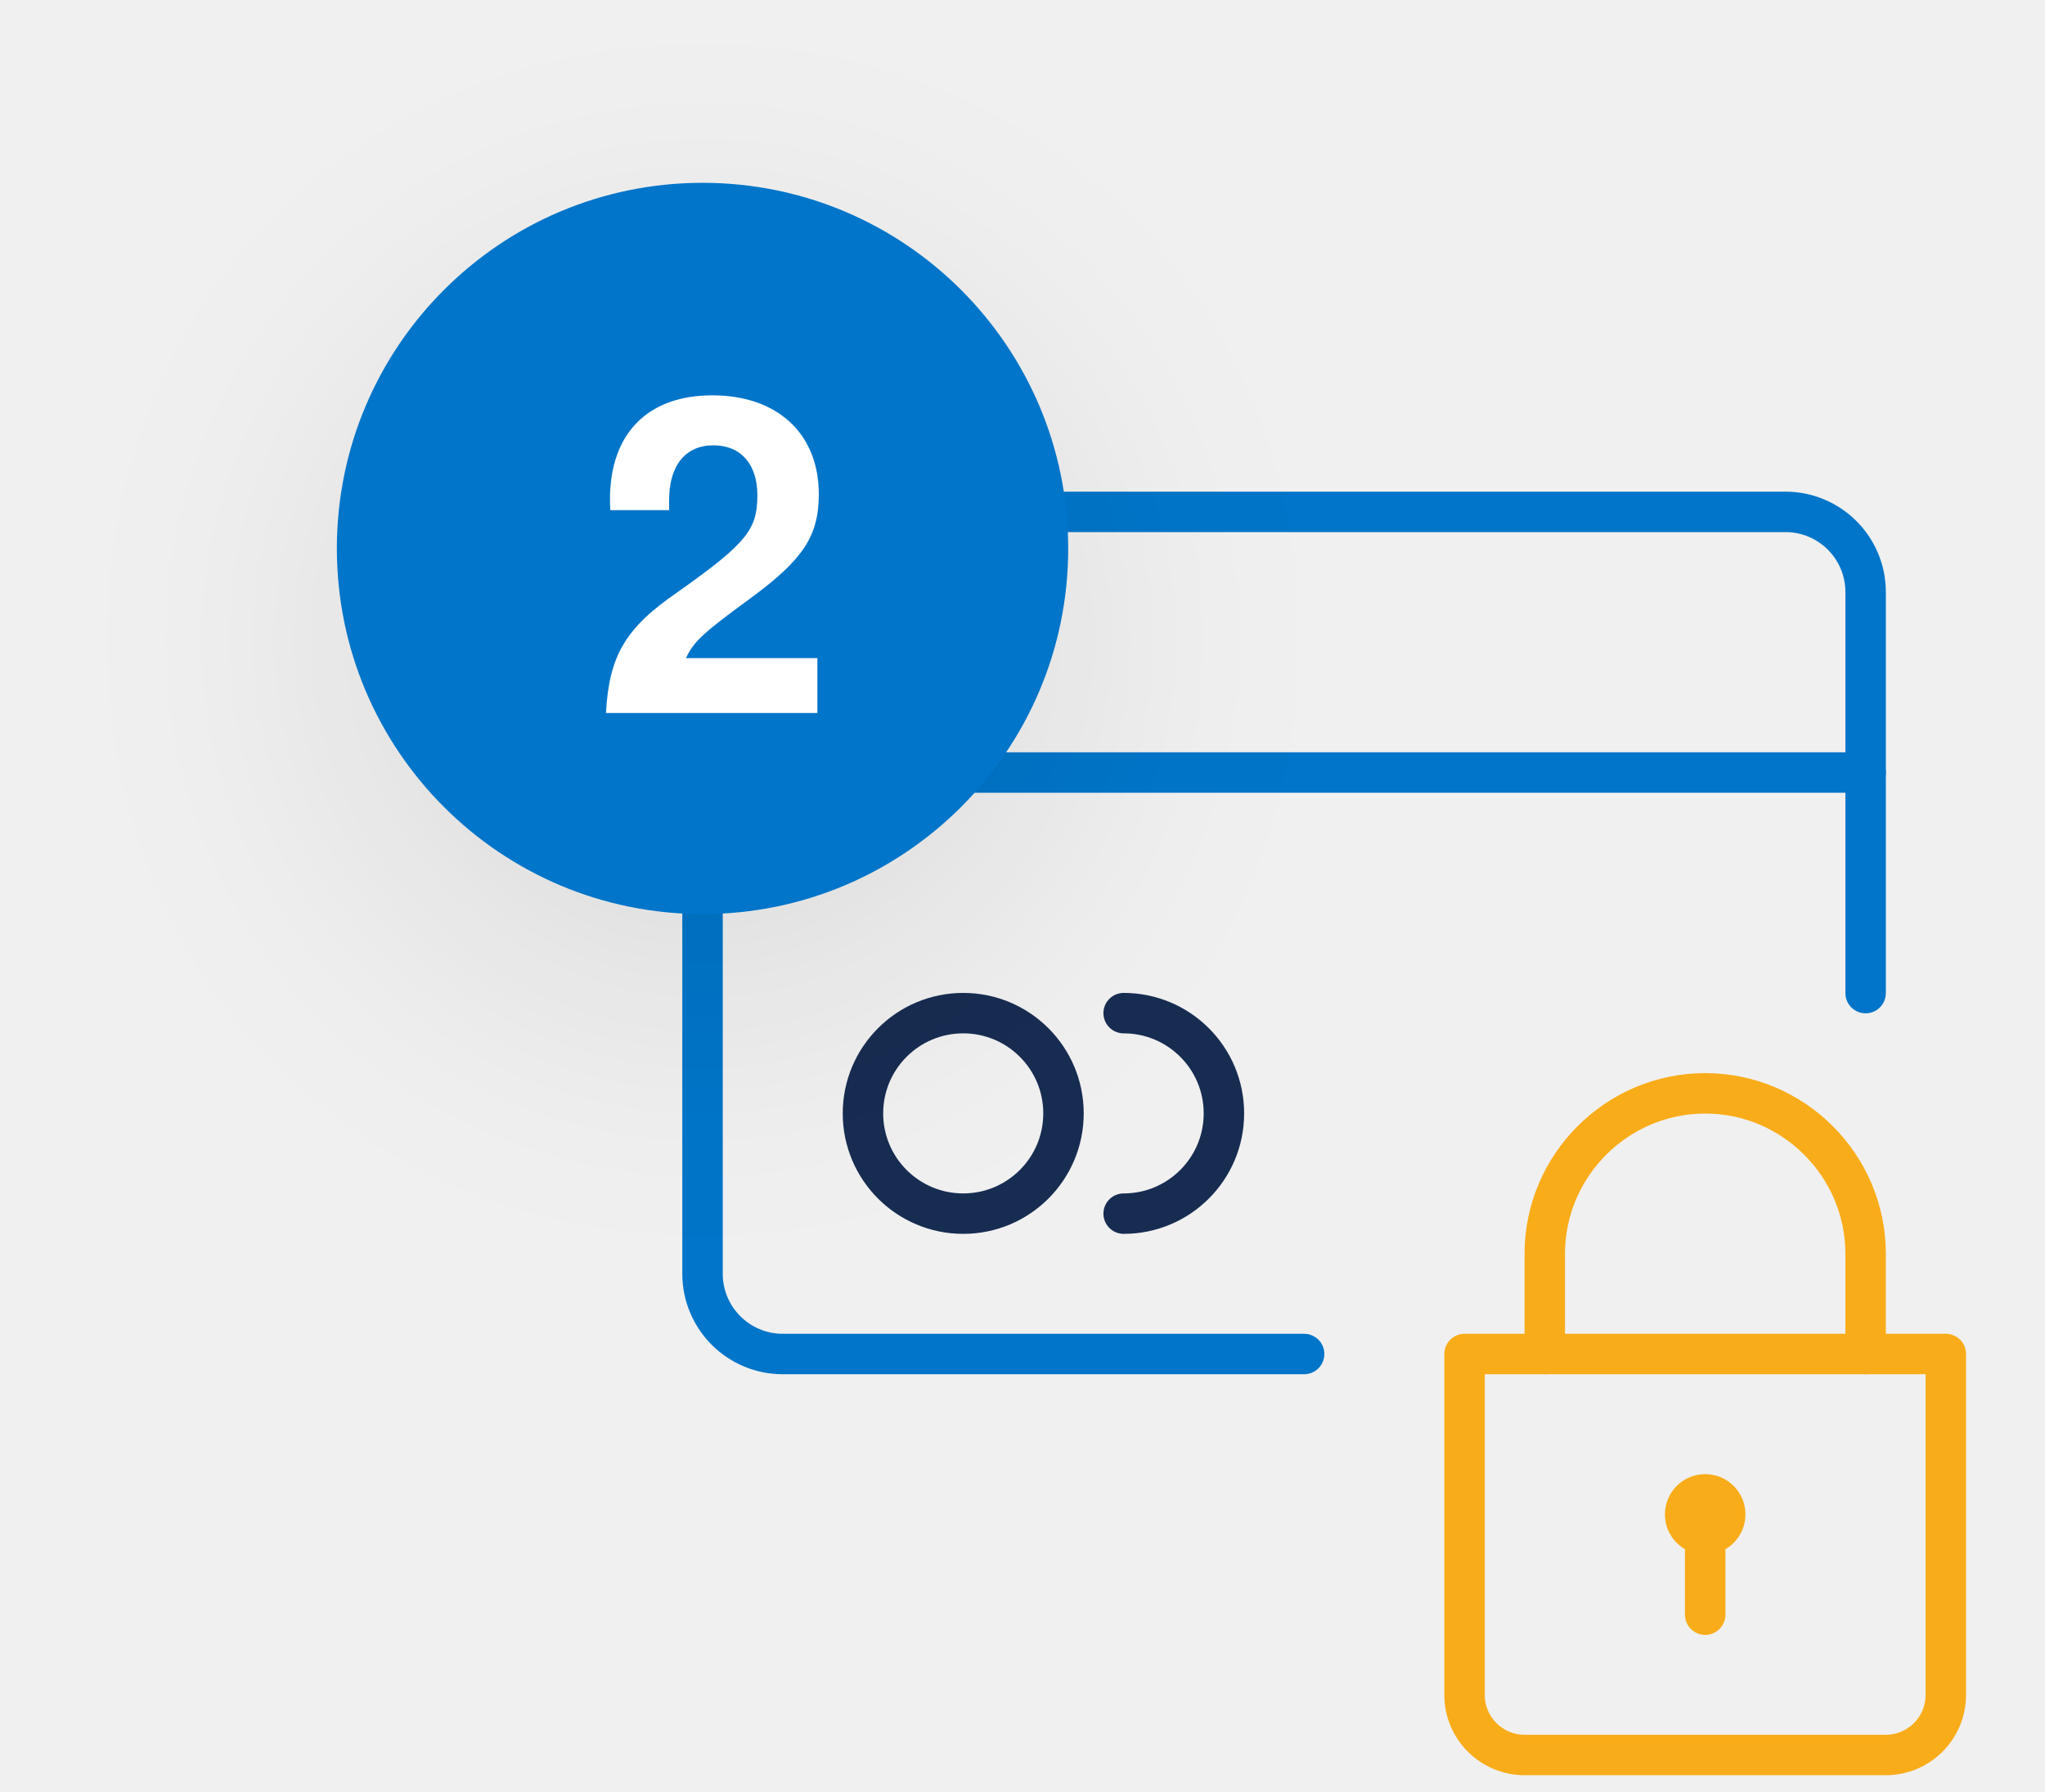
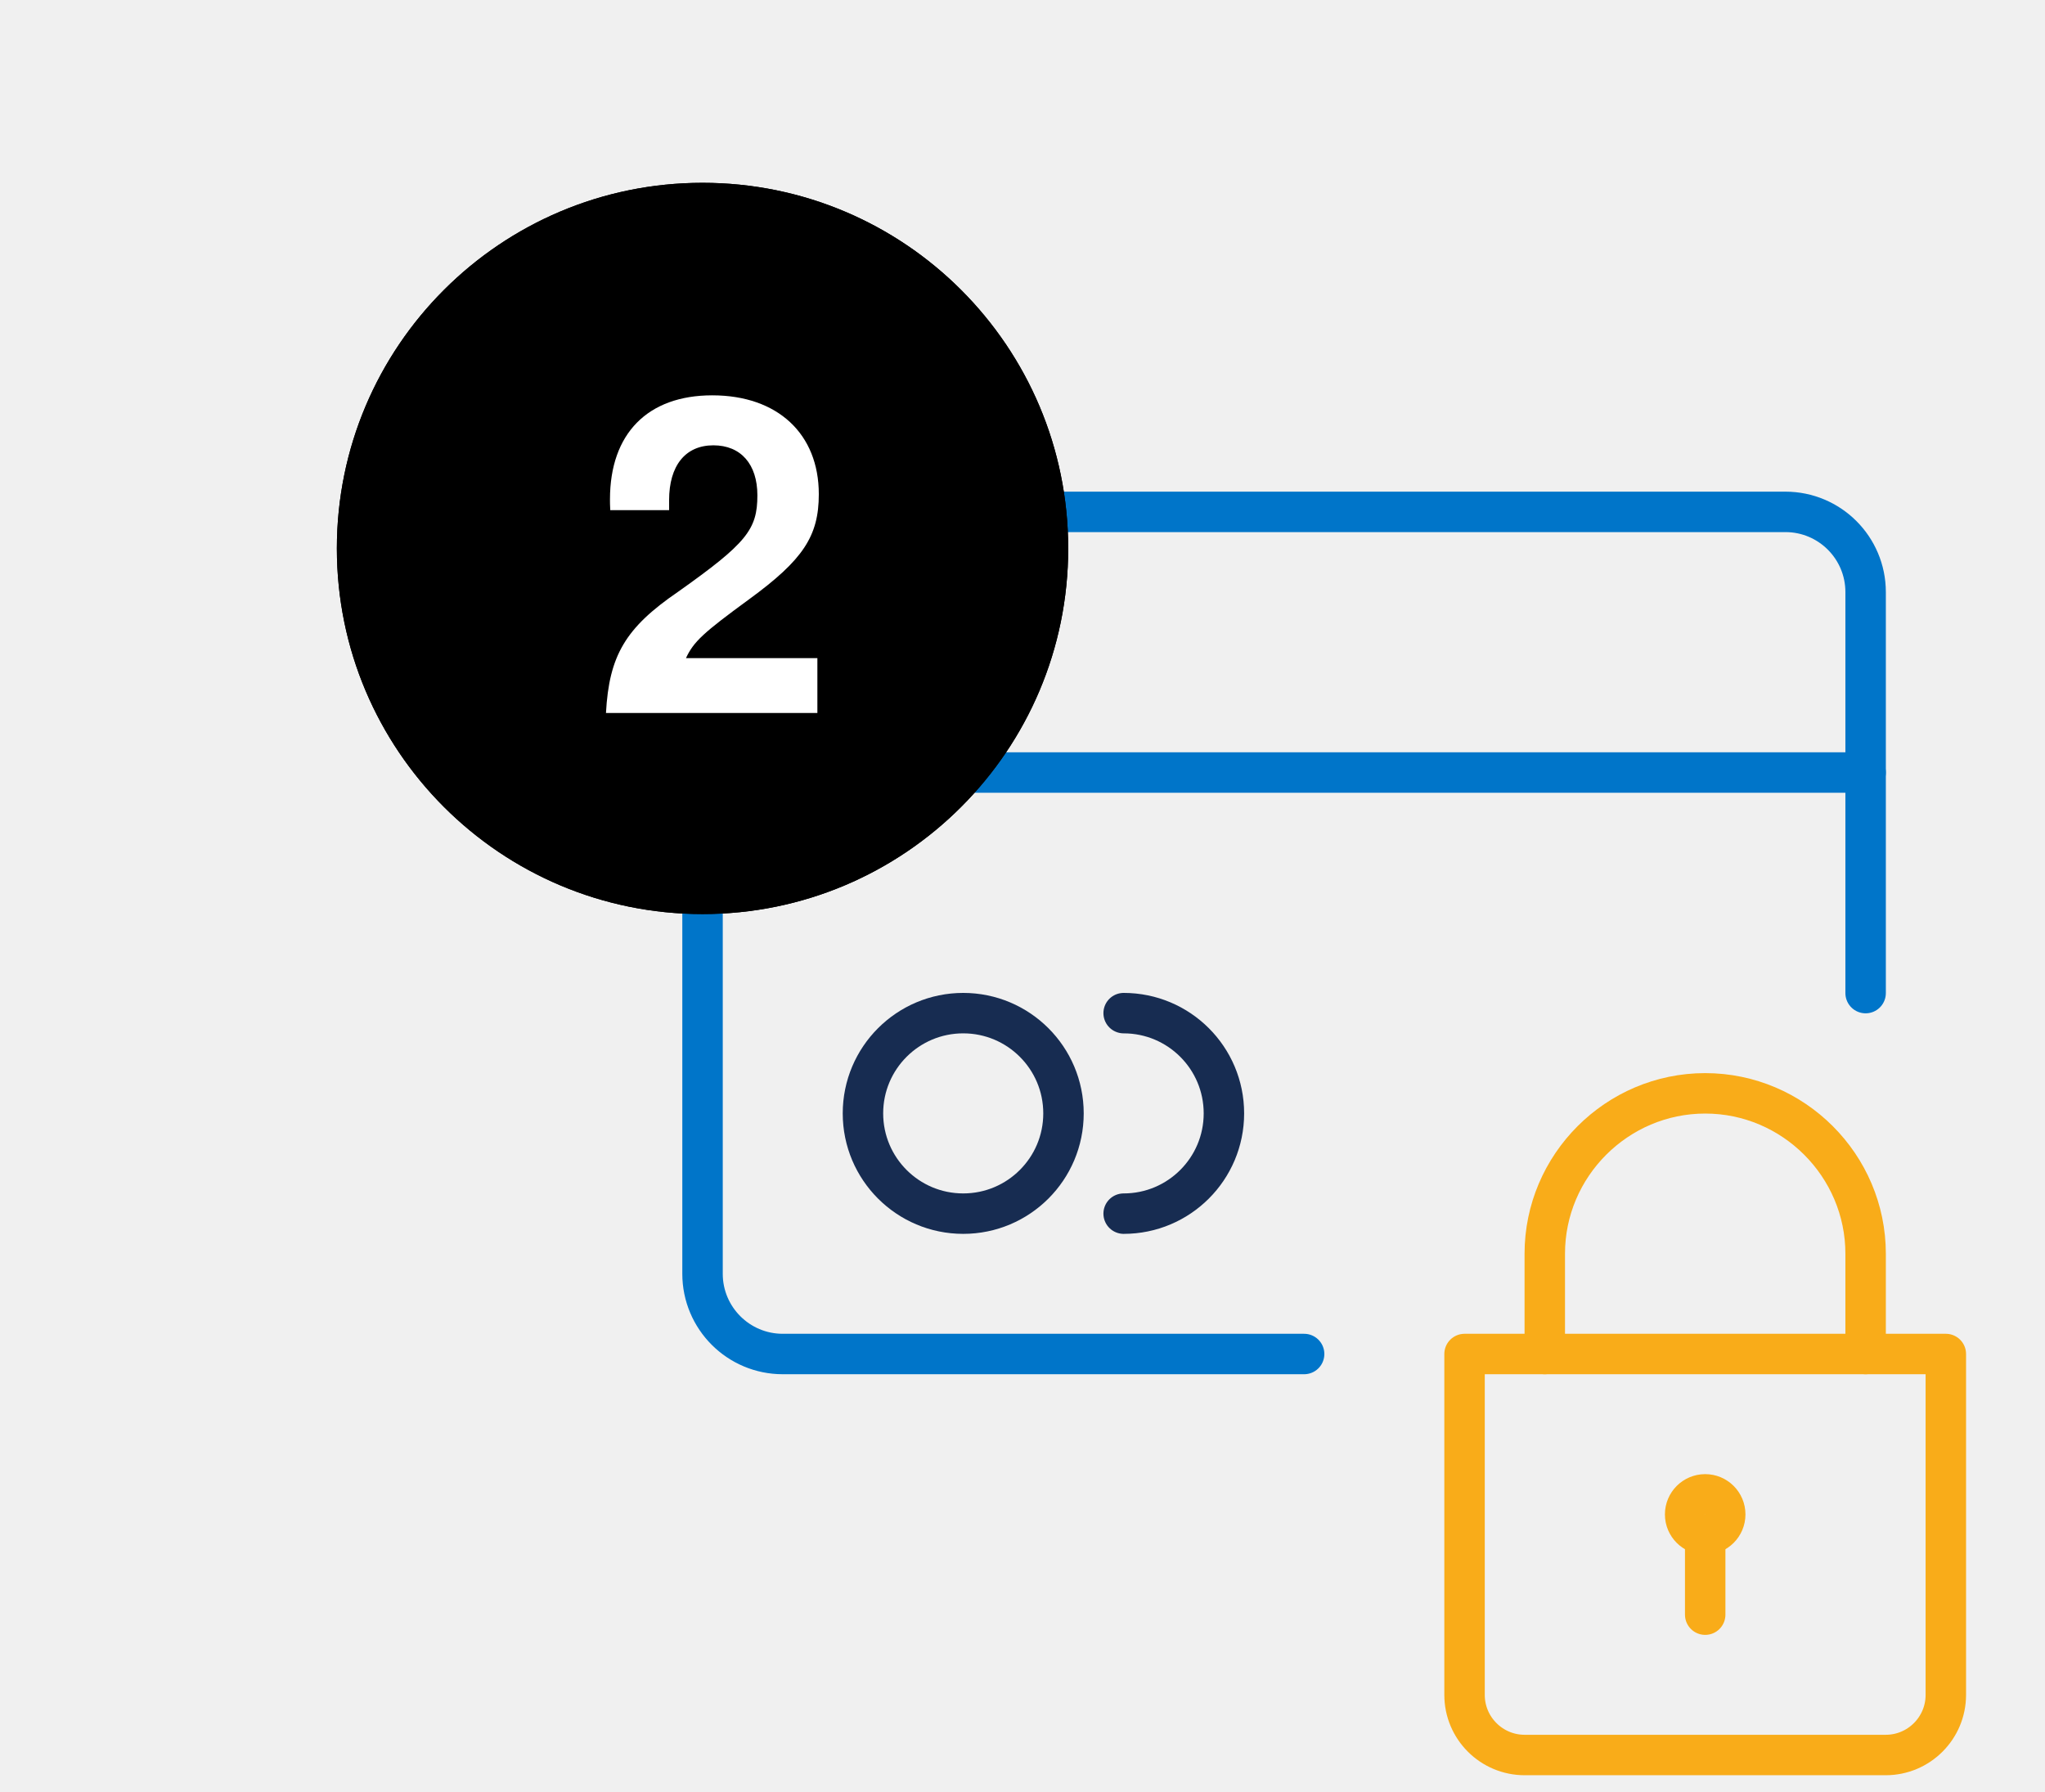
<svg xmlns="http://www.w3.org/2000/svg" xmlns:xlink="http://www.w3.org/1999/xlink" width="105px" height="92px" viewBox="0 0 105 98" version="1.1">
  <defs>
    <circle id="path-1" cx="20" cy="20" r="20" />
    <filter x="-62.5%" y="-50.0%" width="225.0%" height="225.0%" filterUnits="objectBoundingBox" id="filter-2">
      <feOffset dx="0" dy="5" in="SourceAlpha" result="shadowOffsetOuter1" />
      <feGaussianBlur stdDeviation="7.5" in="shadowOffsetOuter1" result="shadowBlurOuter1" />
      <feColorMatrix values="0 0 0 0 0   0 0 0 0 0   0 0 0 0 0  0 0 0 0.082 0" type="matrix" in="shadowBlurOuter1" />
    </filter>
  </defs>
  <g id="Web-VenteEnligne" stroke="none" stroke-width="1" fill="none" fill-rule="evenodd">
    <g id="HP---Boutique---Rev-2" transform="translate(-514, -1125)">
      <g id="Group-8" transform="translate(529, 1135)">
        <path d="M84.71,86 L64.968,86 C63.15,86 61.677,84.527 61.677,82.71 L61.677,64.065 L88,64.065 L88,82.71 C88,84.527 86.527,86 84.71,86 Z" id="Stroke-1" stroke="#F9AC19" stroke-width="2.212" stroke-linecap="round" stroke-linejoin="round" />
        <path d="M66.065,64.065 L66.065,58.581 C66.065,53.755 70.013,49.806 74.839,49.806 C79.665,49.806 83.613,53.755 83.613,58.581 L83.613,64.065" id="Stroke-3" stroke="#F9AC19" stroke-width="2.212" stroke-linecap="round" stroke-linejoin="round" />
        <path d="M75.935,72.839 C75.935,73.444 75.444,73.935 74.839,73.935 C74.233,73.935 73.742,73.444 73.742,72.839 C73.742,72.233 74.233,71.742 74.839,71.742 C75.444,71.742 75.935,72.233 75.935,72.839 Z" id="Stroke-5" stroke="#F9AC19" stroke-width="2.212" stroke-linecap="round" stroke-linejoin="round" />
        <line x1="74.839" y1="78.323" x2="74.839" y2="73.935" id="Stroke-7" stroke="#F9AC19" stroke-width="2.212" stroke-linecap="round" stroke-linejoin="round" />
        <path d="M52.903,64.065 L24.387,64.065 C21.964,64.065 20,62.1 20,59.677 L20,22.387 C20,19.964 21.964,18 24.387,18 L79.226,18 C81.649,18 83.613,19.964 83.613,22.387 L83.613,44.323" id="Stroke-9" stroke="#0075C9" stroke-width="2.212" stroke-linecap="round" stroke-linejoin="round" />
        <line x1="28.774" y1="32.258" x2="83.613" y2="32.258" id="Stroke-11" stroke="#0075C9" stroke-width="2.212" stroke-linecap="round" stroke-linejoin="round" />
        <path d="M39.742,50.903 C39.742,53.932 37.287,56.387 34.258,56.387 C31.229,56.387 28.774,53.932 28.774,50.903 C28.774,47.874 31.229,45.419 34.258,45.419 C37.287,45.419 39.742,47.874 39.742,50.903 Z" id="Stroke-13" stroke="#172C51" stroke-width="2.212" stroke-linecap="round" stroke-linejoin="round" />
        <path d="M43.032,45.419 C46.061,45.419 48.516,47.874 48.516,50.903 C48.516,53.932 46.061,56.387 43.032,56.387" id="Stroke-15" stroke="#172C51" stroke-width="2.212" stroke-linecap="round" stroke-linejoin="round" />
        <g id="Oval-Copy-5">
-           <use fill="black" fill-opacity="1" filter="url(#filter-2)" xlink:href="#path-1" />
-           <use fill="#0075C9" fill-rule="evenodd" xlink:href="#path-1" />
+           <use fill="black" fill-opacity="1" xlink:href="#path-1" />
+           <use fill="black" fill-rule="evenodd" xlink:href="#path-1" />
        </g>
        <text id="2" font-family="HelveticaNeue-CondensedBlack, Helvetica Neue" font-size="24" font-style="condensed" font-weight="700" fill="#FFFFFF">
          <tspan x="14" y="29">2</tspan>
        </text>
      </g>
    </g>
  </g>
</svg>
